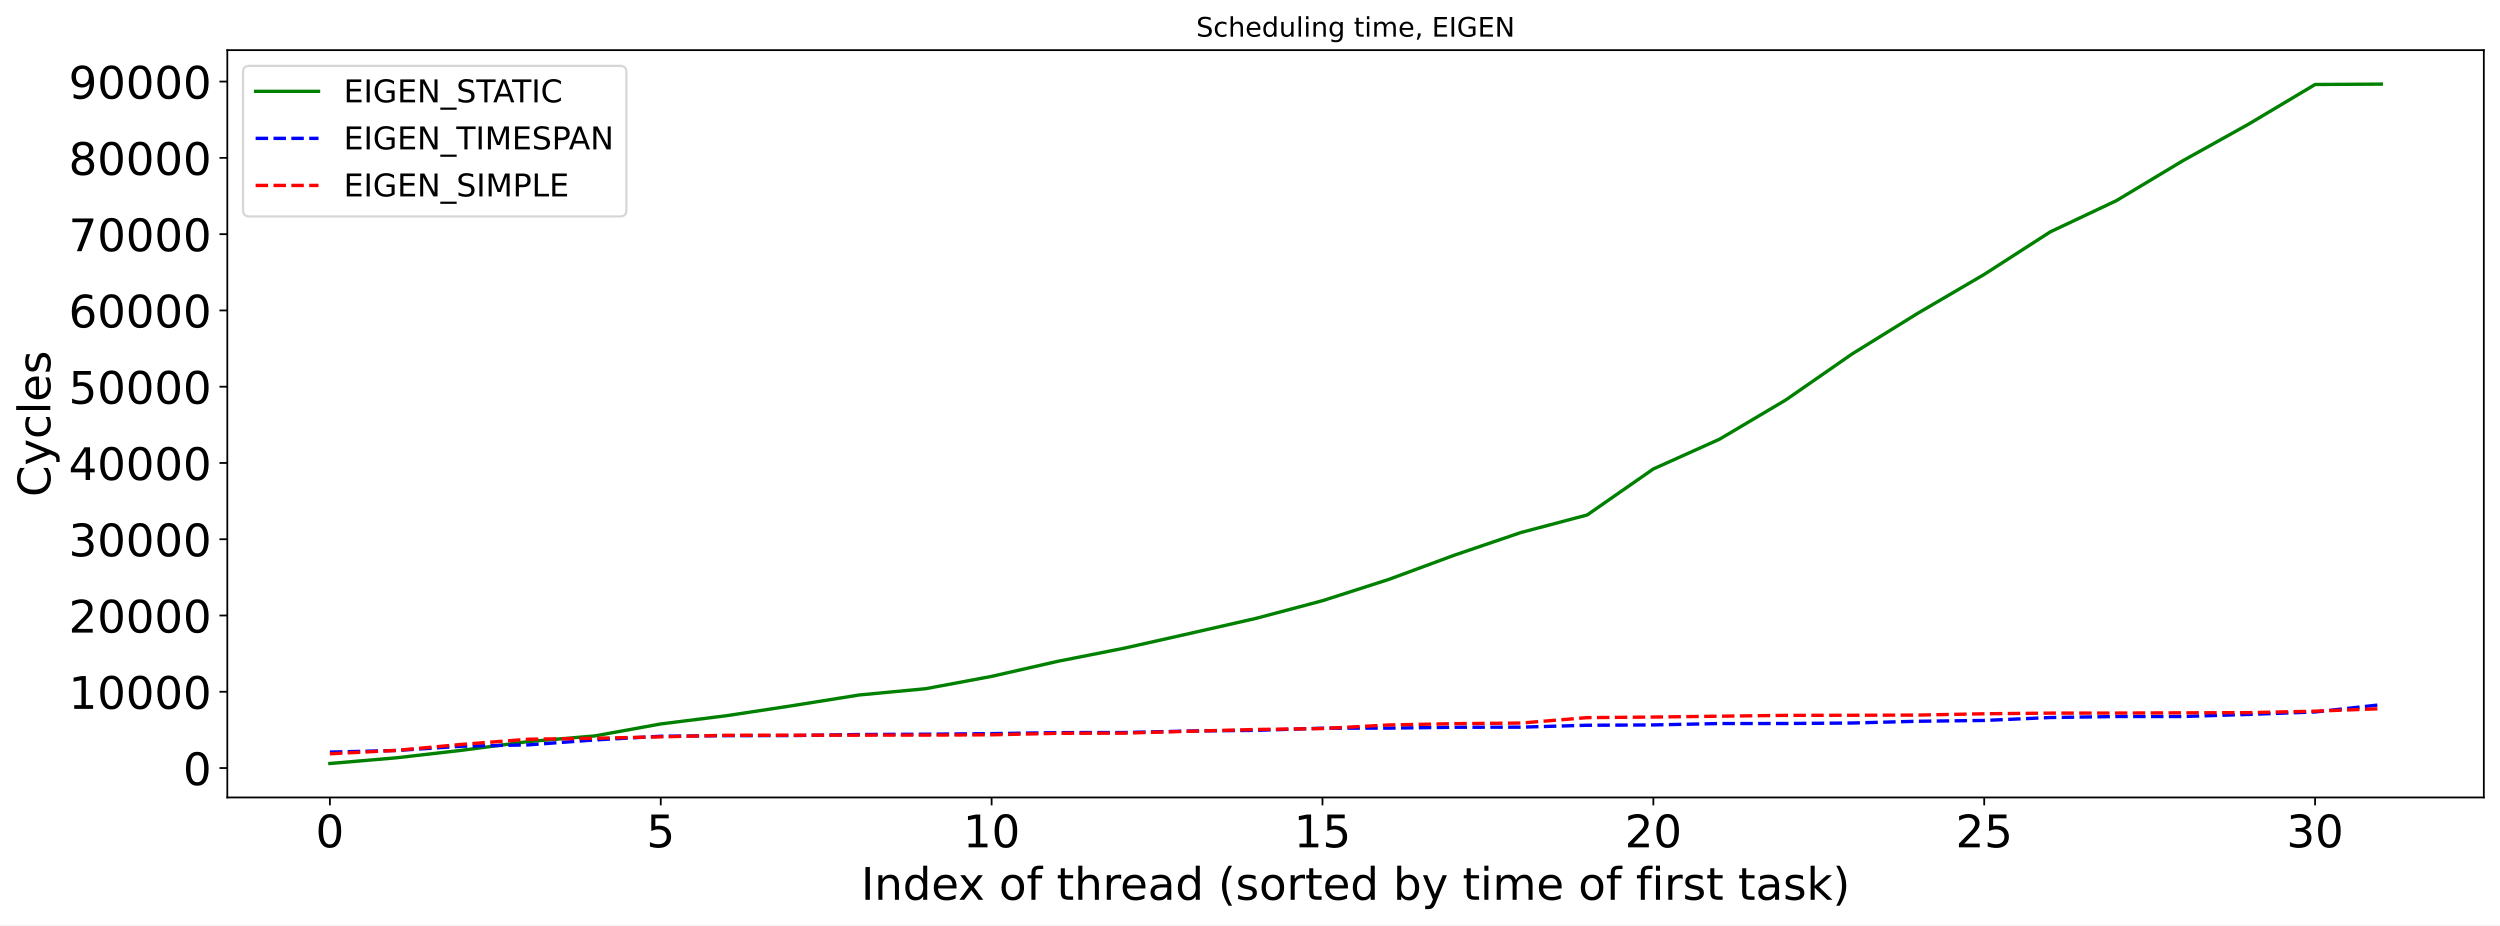
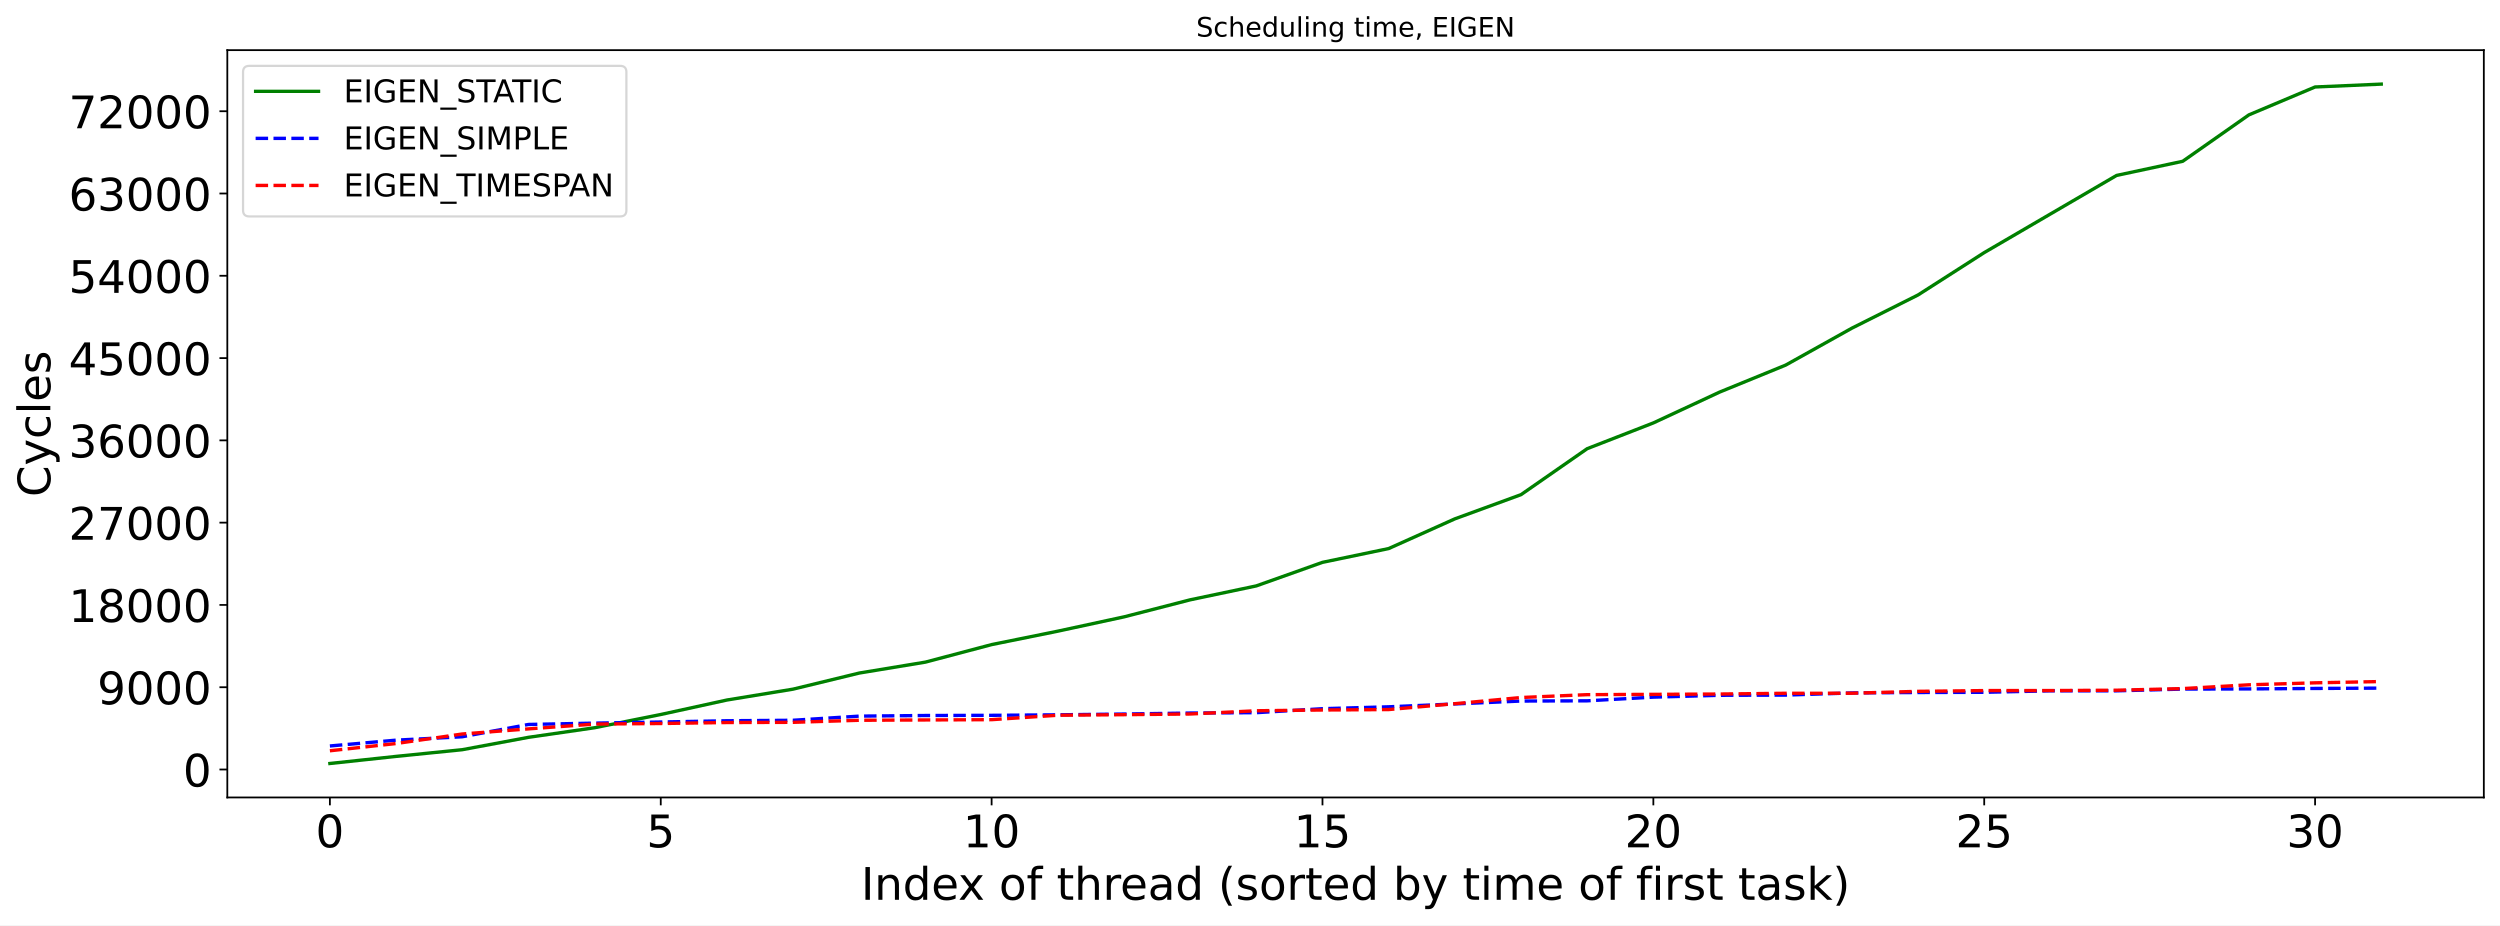
<svg xmlns="http://www.w3.org/2000/svg" xmlns:xlink="http://www.w3.org/1999/xlink" width="1112.781pt" height="411.871pt" viewBox="0 0 1112.781 411.871" version="1.1">
  <defs>
    <style type="text/css">*{stroke-linejoin: round; stroke-linecap: butt}</style>
  </defs>
  <g id="figure_1">
    <g id="patch_1">
      <path d="M 0 411.871  L 1112.781 411.871  L 1112.781 0  L 0 0  z " style="fill: #ffffff" />
    </g>
    <g id="axes_1">
      <g id="patch_2">
        <path d="M 101.181 354.958  L 1105.581 354.958  L 1105.581 22.318  L 101.181 22.318  z " style="fill: #ffffff" />
      </g>
      <g id="matplotlib.axis_1">
        <g id="xtick_1">
          <g id="line2d_1">
            <defs>
-               <path id="mc85181258d" d="M 0 0  L 0 3.5  " style="stroke: #000000; stroke-width: 0.8" />
+               <path id="mf3e3f6d892" d="M 0 0  L 0 3.5  " style="stroke: #000000; stroke-width: 0.8" />
            </defs>
            <g>
-               <use xlink:href="#mc85181258d" x="146.836" y="354.958" style="stroke: #000000; stroke-width: 0.8" />
+               <use xlink:href="#mf3e3f6d892" x="146.836" y="354.958" style="stroke: #000000; stroke-width: 0.8" />
            </g>
          </g>
          <g id="text_1">
            <g transform="translate(140.4733 377.155) scale(0.2 -0.2)">
              <defs>
                <path id="DejaVuSans-30" d="M 2034 4250  Q 1547 4250 1301 3770  Q 1056 3291 1056 2328  Q 1056 1369 1301 889  Q 1547 409 2034 409  Q 2525 409 2770 889  Q 3016 1369 3016 2328  Q 3016 3291 2770 3770  Q 2525 4250 2034 4250  z M 2034 4750  Q 2819 4750 3233 4129  Q 3647 3509 3647 2328  Q 3647 1150 3233 529  Q 2819 -91 2034 -91  Q 1250 -91 836 529  Q 422 1150 422 2328  Q 422 3509 836 4129  Q 1250 4750 2034 4750  z " transform="scale(0.015625)" />
              </defs>
              <use xlink:href="#DejaVuSans-30" />
            </g>
          </g>
        </g>
        <g id="xtick_2">
          <g id="line2d_2">
            <g>
-               <use xlink:href="#mc85181258d" x="294.109" y="354.958" style="stroke: #000000; stroke-width: 0.8" />
+               <use xlink:href="#mf3e3f6d892" x="294.109" y="354.958" style="stroke: #000000; stroke-width: 0.8" />
            </g>
          </g>
          <g id="text_2">
            <g transform="translate(287.746 377.155) scale(0.2 -0.2)">
              <defs>
                <path id="DejaVuSans-35" d="M 691 4666  L 3169 4666  L 3169 4134  L 1269 4134  L 1269 2991  Q 1406 3038 1543 3061  Q 1681 3084 1819 3084  Q 2600 3084 3056 2656  Q 3513 2228 3513 1497  Q 3513 744 3044 326  Q 2575 -91 1722 -91  Q 1428 -91 1123 -41  Q 819 9 494 109  L 494 744  Q 775 591 1075 516  Q 1375 441 1709 441  Q 2250 441 2565 725  Q 2881 1009 2881 1497  Q 2881 1984 2565 2268  Q 2250 2553 1709 2553  Q 1456 2553 1204 2497  Q 953 2441 691 2322  L 691 4666  z " transform="scale(0.015625)" />
              </defs>
              <use xlink:href="#DejaVuSans-35" />
            </g>
          </g>
        </g>
        <g id="xtick_3">
          <g id="line2d_3">
            <g>
-               <use xlink:href="#mc85181258d" x="441.381" y="354.958" style="stroke: #000000; stroke-width: 0.8" />
+               <use xlink:href="#mf3e3f6d892" x="441.381" y="354.958" style="stroke: #000000; stroke-width: 0.8" />
            </g>
          </g>
          <g id="text_3">
            <g transform="translate(428.6562 377.155) scale(0.2 -0.2)">
              <defs>
                <path id="DejaVuSans-31" d="M 794 531  L 1825 531  L 1825 4091  L 703 3866  L 703 4441  L 1819 4666  L 2450 4666  L 2450 531  L 3481 531  L 3481 0  L 794 0  L 794 531  z " transform="scale(0.015625)" />
              </defs>
              <use xlink:href="#DejaVuSans-31" />
              <use xlink:href="#DejaVuSans-30" x="63.623" />
            </g>
          </g>
        </g>
        <g id="xtick_4">
          <g id="line2d_4">
            <g>
-               <use xlink:href="#mc85181258d" x="588.654" y="354.958" style="stroke: #000000; stroke-width: 0.8" />
+               <use xlink:href="#mf3e3f6d892" x="588.654" y="354.958" style="stroke: #000000; stroke-width: 0.8" />
            </g>
          </g>
          <g id="text_4">
            <g transform="translate(575.929 377.155) scale(0.2 -0.2)">
              <use xlink:href="#DejaVuSans-31" />
              <use xlink:href="#DejaVuSans-35" x="63.623" />
            </g>
          </g>
        </g>
        <g id="xtick_5">
          <g id="line2d_5">
            <g>
-               <use xlink:href="#mc85181258d" x="735.927" y="354.958" style="stroke: #000000; stroke-width: 0.8" />
+               <use xlink:href="#mf3e3f6d892" x="735.927" y="354.958" style="stroke: #000000; stroke-width: 0.8" />
            </g>
          </g>
          <g id="text_5">
            <g transform="translate(723.2017 377.155) scale(0.2 -0.2)">
              <defs>
                <path id="DejaVuSans-32" d="M 1228 531  L 3431 531  L 3431 0  L 469 0  L 469 531  Q 828 903 1448 1529  Q 2069 2156 2228 2338  Q 2531 2678 2651 2914  Q 2772 3150 2772 3378  Q 2772 3750 2511 3984  Q 2250 4219 1831 4219  Q 1534 4219 1204 4116  Q 875 4013 500 3803  L 500 4441  Q 881 4594 1212 4672  Q 1544 4750 1819 4750  Q 2544 4750 2975 4387  Q 3406 4025 3406 3419  Q 3406 3131 3298 2873  Q 3191 2616 2906 2266  Q 2828 2175 2409 1742  Q 1991 1309 1228 531  z " transform="scale(0.015625)" />
              </defs>
              <use xlink:href="#DejaVuSans-32" />
              <use xlink:href="#DejaVuSans-30" x="63.623" />
            </g>
          </g>
        </g>
        <g id="xtick_6">
          <g id="line2d_6">
            <g>
-               <use xlink:href="#mc85181258d" x="883.199" y="354.958" style="stroke: #000000; stroke-width: 0.8" />
+               <use xlink:href="#mf3e3f6d892" x="883.199" y="354.958" style="stroke: #000000; stroke-width: 0.8" />
            </g>
          </g>
          <g id="text_6">
            <g transform="translate(870.4744 377.155) scale(0.2 -0.2)">
              <use xlink:href="#DejaVuSans-32" />
              <use xlink:href="#DejaVuSans-35" x="63.623" />
            </g>
          </g>
        </g>
        <g id="xtick_7">
          <g id="line2d_7">
            <g>
-               <use xlink:href="#mc85181258d" x="1030.472" y="354.958" style="stroke: #000000; stroke-width: 0.8" />
+               <use xlink:href="#mf3e3f6d892" x="1030.472" y="354.958" style="stroke: #000000; stroke-width: 0.8" />
            </g>
          </g>
          <g id="text_7">
            <g transform="translate(1017.747 377.155) scale(0.2 -0.2)">
              <defs>
                <path id="DejaVuSans-33" d="M 2597 2516  Q 3050 2419 3304 2112  Q 3559 1806 3559 1356  Q 3559 666 3084 287  Q 2609 -91 1734 -91  Q 1441 -91 1130 -33  Q 819 25 488 141  L 488 750  Q 750 597 1062 519  Q 1375 441 1716 441  Q 2309 441 2620 675  Q 2931 909 2931 1356  Q 2931 1769 2642 2001  Q 2353 2234 1838 2234  L 1294 2234  L 1294 2753  L 1863 2753  Q 2328 2753 2575 2939  Q 2822 3125 2822 3475  Q 2822 3834 2567 4026  Q 2313 4219 1838 4219  Q 1578 4219 1281 4162  Q 984 4106 628 3988  L 628 4550  Q 988 4650 1302 4700  Q 1616 4750 1894 4750  Q 2613 4750 3031 4423  Q 3450 4097 3450 3541  Q 3450 3153 3228 2886  Q 3006 2619 2597 2516  z " transform="scale(0.015625)" />
              </defs>
              <use xlink:href="#DejaVuSans-33" />
              <use xlink:href="#DejaVuSans-30" x="63.623" />
            </g>
          </g>
        </g>
        <g id="text_8">
          <g transform="translate(383.2609 400.5113) scale(0.2 -0.2)">
            <defs>
              <path id="DejaVuSans-49" d="M 628 4666  L 1259 4666  L 1259 0  L 628 0  L 628 4666  z " transform="scale(0.015625)" />
              <path id="DejaVuSans-6e" d="M 3513 2113  L 3513 0  L 2938 0  L 2938 2094  Q 2938 2591 2744 2837  Q 2550 3084 2163 3084  Q 1697 3084 1428 2787  Q 1159 2491 1159 1978  L 1159 0  L 581 0  L 581 3500  L 1159 3500  L 1159 2956  Q 1366 3272 1645 3428  Q 1925 3584 2291 3584  Q 2894 3584 3203 3211  Q 3513 2838 3513 2113  z " transform="scale(0.015625)" />
              <path id="DejaVuSans-64" d="M 2906 2969  L 2906 4863  L 3481 4863  L 3481 0  L 2906 0  L 2906 525  Q 2725 213 2448 61  Q 2172 -91 1784 -91  Q 1150 -91 751 415  Q 353 922 353 1747  Q 353 2572 751 3078  Q 1150 3584 1784 3584  Q 2172 3584 2448 3432  Q 2725 3281 2906 2969  z M 947 1747  Q 947 1113 1208 752  Q 1469 391 1925 391  Q 2381 391 2643 752  Q 2906 1113 2906 1747  Q 2906 2381 2643 2742  Q 2381 3103 1925 3103  Q 1469 3103 1208 2742  Q 947 2381 947 1747  z " transform="scale(0.015625)" />
              <path id="DejaVuSans-65" d="M 3597 1894  L 3597 1613  L 953 1613  Q 991 1019 1311 708  Q 1631 397 2203 397  Q 2534 397 2845 478  Q 3156 559 3463 722  L 3463 178  Q 3153 47 2828 -22  Q 2503 -91 2169 -91  Q 1331 -91 842 396  Q 353 884 353 1716  Q 353 2575 817 3079  Q 1281 3584 2069 3584  Q 2775 3584 3186 3129  Q 3597 2675 3597 1894  z M 3022 2063  Q 3016 2534 2758 2815  Q 2500 3097 2075 3097  Q 1594 3097 1305 2825  Q 1016 2553 972 2059  L 3022 2063  z " transform="scale(0.015625)" />
              <path id="DejaVuSans-78" d="M 3513 3500  L 2247 1797  L 3578 0  L 2900 0  L 1881 1375  L 863 0  L 184 0  L 1544 1831  L 300 3500  L 978 3500  L 1906 2253  L 2834 3500  L 3513 3500  z " transform="scale(0.015625)" />
              <path id="DejaVuSans-20" transform="scale(0.015625)" />
              <path id="DejaVuSans-6f" d="M 1959 3097  Q 1497 3097 1228 2736  Q 959 2375 959 1747  Q 959 1119 1226 758  Q 1494 397 1959 397  Q 2419 397 2687 759  Q 2956 1122 2956 1747  Q 2956 2369 2687 2733  Q 2419 3097 1959 3097  z M 1959 3584  Q 2709 3584 3137 3096  Q 3566 2609 3566 1747  Q 3566 888 3137 398  Q 2709 -91 1959 -91  Q 1206 -91 779 398  Q 353 888 353 1747  Q 353 2609 779 3096  Q 1206 3584 1959 3584  z " transform="scale(0.015625)" />
              <path id="DejaVuSans-66" d="M 2375 4863  L 2375 4384  L 1825 4384  Q 1516 4384 1395 4259  Q 1275 4134 1275 3809  L 1275 3500  L 2222 3500  L 2222 3053  L 1275 3053  L 1275 0  L 697 0  L 697 3053  L 147 3053  L 147 3500  L 697 3500  L 697 3744  Q 697 4328 969 4595  Q 1241 4863 1831 4863  L 2375 4863  z " transform="scale(0.015625)" />
              <path id="DejaVuSans-74" d="M 1172 4494  L 1172 3500  L 2356 3500  L 2356 3053  L 1172 3053  L 1172 1153  Q 1172 725 1289 603  Q 1406 481 1766 481  L 2356 481  L 2356 0  L 1766 0  Q 1100 0 847 248  Q 594 497 594 1153  L 594 3053  L 172 3053  L 172 3500  L 594 3500  L 594 4494  L 1172 4494  z " transform="scale(0.015625)" />
              <path id="DejaVuSans-68" d="M 3513 2113  L 3513 0  L 2938 0  L 2938 2094  Q 2938 2591 2744 2837  Q 2550 3084 2163 3084  Q 1697 3084 1428 2787  Q 1159 2491 1159 1978  L 1159 0  L 581 0  L 581 4863  L 1159 4863  L 1159 2956  Q 1366 3272 1645 3428  Q 1925 3584 2291 3584  Q 2894 3584 3203 3211  Q 3513 2838 3513 2113  z " transform="scale(0.015625)" />
              <path id="DejaVuSans-72" d="M 2631 2963  Q 2534 3019 2420 3045  Q 2306 3072 2169 3072  Q 1681 3072 1420 2755  Q 1159 2438 1159 1844  L 1159 0  L 581 0  L 581 3500  L 1159 3500  L 1159 2956  Q 1341 3275 1631 3429  Q 1922 3584 2338 3584  Q 2397 3584 2469 3576  Q 2541 3569 2628 3553  L 2631 2963  z " transform="scale(0.015625)" />
              <path id="DejaVuSans-61" d="M 2194 1759  Q 1497 1759 1228 1600  Q 959 1441 959 1056  Q 959 750 1161 570  Q 1363 391 1709 391  Q 2188 391 2477 730  Q 2766 1069 2766 1631  L 2766 1759  L 2194 1759  z M 3341 1997  L 3341 0  L 2766 0  L 2766 531  Q 2569 213 2275 61  Q 1981 -91 1556 -91  Q 1019 -91 701 211  Q 384 513 384 1019  Q 384 1609 779 1909  Q 1175 2209 1959 2209  L 2766 2209  L 2766 2266  Q 2766 2663 2505 2880  Q 2244 3097 1772 3097  Q 1472 3097 1187 3025  Q 903 2953 641 2809  L 641 3341  Q 956 3463 1253 3523  Q 1550 3584 1831 3584  Q 2591 3584 2966 3190  Q 3341 2797 3341 1997  z " transform="scale(0.015625)" />
              <path id="DejaVuSans-28" d="M 1984 4856  Q 1566 4138 1362 3434  Q 1159 2731 1159 2009  Q 1159 1288 1364 580  Q 1569 -128 1984 -844  L 1484 -844  Q 1016 -109 783 600  Q 550 1309 550 2009  Q 550 2706 781 3412  Q 1013 4119 1484 4856  L 1984 4856  z " transform="scale(0.015625)" />
              <path id="DejaVuSans-73" d="M 2834 3397  L 2834 2853  Q 2591 2978 2328 3040  Q 2066 3103 1784 3103  Q 1356 3103 1142 2972  Q 928 2841 928 2578  Q 928 2378 1081 2264  Q 1234 2150 1697 2047  L 1894 2003  Q 2506 1872 2764 1633  Q 3022 1394 3022 966  Q 3022 478 2636 193  Q 2250 -91 1575 -91  Q 1294 -91 989 -36  Q 684 19 347 128  L 347 722  Q 666 556 975 473  Q 1284 391 1588 391  Q 1994 391 2212 530  Q 2431 669 2431 922  Q 2431 1156 2273 1281  Q 2116 1406 1581 1522  L 1381 1569  Q 847 1681 609 1914  Q 372 2147 372 2553  Q 372 3047 722 3315  Q 1072 3584 1716 3584  Q 2034 3584 2315 3537  Q 2597 3491 2834 3397  z " transform="scale(0.015625)" />
              <path id="DejaVuSans-62" d="M 3116 1747  Q 3116 2381 2855 2742  Q 2594 3103 2138 3103  Q 1681 3103 1420 2742  Q 1159 2381 1159 1747  Q 1159 1113 1420 752  Q 1681 391 2138 391  Q 2594 391 2855 752  Q 3116 1113 3116 1747  z M 1159 2969  Q 1341 3281 1617 3432  Q 1894 3584 2278 3584  Q 2916 3584 3314 3078  Q 3713 2572 3713 1747  Q 3713 922 3314 415  Q 2916 -91 2278 -91  Q 1894 -91 1617 61  Q 1341 213 1159 525  L 1159 0  L 581 0  L 581 4863  L 1159 4863  L 1159 2969  z " transform="scale(0.015625)" />
              <path id="DejaVuSans-79" d="M 2059 -325  Q 1816 -950 1584 -1140  Q 1353 -1331 966 -1331  L 506 -1331  L 506 -850  L 844 -850  Q 1081 -850 1212 -737  Q 1344 -625 1503 -206  L 1606 56  L 191 3500  L 800 3500  L 1894 763  L 2988 3500  L 3597 3500  L 2059 -325  z " transform="scale(0.015625)" />
              <path id="DejaVuSans-69" d="M 603 3500  L 1178 3500  L 1178 0  L 603 0  L 603 3500  z M 603 4863  L 1178 4863  L 1178 4134  L 603 4134  L 603 4863  z " transform="scale(0.015625)" />
              <path id="DejaVuSans-6d" d="M 3328 2828  Q 3544 3216 3844 3400  Q 4144 3584 4550 3584  Q 5097 3584 5394 3201  Q 5691 2819 5691 2113  L 5691 0  L 5113 0  L 5113 2094  Q 5113 2597 4934 2840  Q 4756 3084 4391 3084  Q 3944 3084 3684 2787  Q 3425 2491 3425 1978  L 3425 0  L 2847 0  L 2847 2094  Q 2847 2600 2669 2842  Q 2491 3084 2119 3084  Q 1678 3084 1418 2786  Q 1159 2488 1159 1978  L 1159 0  L 581 0  L 581 3500  L 1159 3500  L 1159 2956  Q 1356 3278 1631 3431  Q 1906 3584 2284 3584  Q 2666 3584 2933 3390  Q 3200 3197 3328 2828  z " transform="scale(0.015625)" />
              <path id="DejaVuSans-6b" d="M 581 4863  L 1159 4863  L 1159 1991  L 2875 3500  L 3609 3500  L 1753 1863  L 3688 0  L 2938 0  L 1159 1709  L 1159 0  L 581 0  L 581 4863  z " transform="scale(0.015625)" />
              <path id="DejaVuSans-29" d="M 513 4856  L 1013 4856  Q 1481 4119 1714 3412  Q 1947 2706 1947 2009  Q 1947 1309 1714 600  Q 1481 -109 1013 -844  L 513 -844  Q 928 -128 1133 580  Q 1338 1288 1338 2009  Q 1338 2731 1133 3434  Q 928 4138 513 4856  z " transform="scale(0.015625)" />
            </defs>
            <use xlink:href="#DejaVuSans-49" />
            <use xlink:href="#DejaVuSans-6e" x="29.492" />
            <use xlink:href="#DejaVuSans-64" x="92.871" />
            <use xlink:href="#DejaVuSans-65" x="156.348" />
            <use xlink:href="#DejaVuSans-78" x="216.121" />
            <use xlink:href="#DejaVuSans-20" x="275.301" />
            <use xlink:href="#DejaVuSans-6f" x="307.088" />
            <use xlink:href="#DejaVuSans-66" x="368.27" />
            <use xlink:href="#DejaVuSans-20" x="403.475" />
            <use xlink:href="#DejaVuSans-74" x="435.262" />
            <use xlink:href="#DejaVuSans-68" x="474.471" />
            <use xlink:href="#DejaVuSans-72" x="537.85" />
            <use xlink:href="#DejaVuSans-65" x="576.713" />
            <use xlink:href="#DejaVuSans-61" x="638.236" />
            <use xlink:href="#DejaVuSans-64" x="699.516" />
            <use xlink:href="#DejaVuSans-20" x="762.992" />
            <use xlink:href="#DejaVuSans-28" x="794.779" />
            <use xlink:href="#DejaVuSans-73" x="833.793" />
            <use xlink:href="#DejaVuSans-6f" x="885.893" />
            <use xlink:href="#DejaVuSans-72" x="947.074" />
            <use xlink:href="#DejaVuSans-74" x="988.188" />
            <use xlink:href="#DejaVuSans-65" x="1027.396" />
            <use xlink:href="#DejaVuSans-64" x="1088.92" />
            <use xlink:href="#DejaVuSans-20" x="1152.396" />
            <use xlink:href="#DejaVuSans-62" x="1184.184" />
            <use xlink:href="#DejaVuSans-79" x="1247.66" />
            <use xlink:href="#DejaVuSans-20" x="1306.84" />
            <use xlink:href="#DejaVuSans-74" x="1338.627" />
            <use xlink:href="#DejaVuSans-69" x="1377.836" />
            <use xlink:href="#DejaVuSans-6d" x="1405.619" />
            <use xlink:href="#DejaVuSans-65" x="1503.031" />
            <use xlink:href="#DejaVuSans-20" x="1564.555" />
            <use xlink:href="#DejaVuSans-6f" x="1596.342" />
            <use xlink:href="#DejaVuSans-66" x="1657.523" />
            <use xlink:href="#DejaVuSans-20" x="1692.729" />
            <use xlink:href="#DejaVuSans-66" x="1724.516" />
            <use xlink:href="#DejaVuSans-69" x="1759.721" />
            <use xlink:href="#DejaVuSans-72" x="1787.504" />
            <use xlink:href="#DejaVuSans-73" x="1828.617" />
            <use xlink:href="#DejaVuSans-74" x="1880.717" />
            <use xlink:href="#DejaVuSans-20" x="1919.926" />
            <use xlink:href="#DejaVuSans-74" x="1951.713" />
            <use xlink:href="#DejaVuSans-61" x="1990.922" />
            <use xlink:href="#DejaVuSans-73" x="2052.201" />
            <use xlink:href="#DejaVuSans-6b" x="2104.301" />
            <use xlink:href="#DejaVuSans-29" x="2162.211" />
          </g>
        </g>
      </g>
      <g id="matplotlib.axis_2">
        <g id="ytick_1">
          <g id="line2d_8">
            <defs>
-               <path id="md2f8d9c52a" d="M 0 0  L -3.5 0  " style="stroke: #000000; stroke-width: 0.8" />
+               <path id="mfbad2a6fda" d="M 0 0  L -3.5 0  " style="stroke: #000000; stroke-width: 0.8" />
            </defs>
            <g>
-               <use xlink:href="#md2f8d9c52a" x="101.181" y="341.868" style="stroke: #000000; stroke-width: 0.8" />
+               <use xlink:href="#mfbad2a6fda" x="101.181" y="342.516" style="stroke: #000000; stroke-width: 0.8" />
            </g>
          </g>
          <g id="text_9">
-             <g transform="translate(81.45625 349.4668) scale(0.2 -0.2)">
+             <g transform="translate(81.45625 350.1143) scale(0.2 -0.2)">
              <use xlink:href="#DejaVuSans-30" />
            </g>
          </g>
        </g>
        <g id="ytick_2">
          <g id="line2d_9">
            <g>
-               <use xlink:href="#md2f8d9c52a" x="101.181" y="307.918" style="stroke: #000000; stroke-width: 0.8" />
+               <use xlink:href="#mfbad2a6fda" x="101.181" y="305.89" style="stroke: #000000; stroke-width: 0.8" />
            </g>
          </g>
          <g id="text_10">
-             <g transform="translate(30.55625 315.5167) scale(0.2 -0.2)">
-               <use xlink:href="#DejaVuSans-31" />
+             <g transform="translate(43.28125 313.4884) scale(0.2 -0.2)">
+               <defs>
+                 <path id="DejaVuSans-39" d="M 703 97  L 703 672  Q 941 559 1184 500  Q 1428 441 1663 441  Q 2288 441 2617 861  Q 2947 1281 2994 2138  Q 2813 1869 2534 1725  Q 2256 1581 1919 1581  Q 1219 1581 811 2004  Q 403 2428 403 3163  Q 403 3881 828 4315  Q 1253 4750 1959 4750  Q 2769 4750 3195 4129  Q 3622 3509 3622 2328  Q 3622 1225 3098 567  Q 2575 -91 1691 -91  Q 1453 -91 1209 -44  Q 966 3 703 97  z M 1959 2075  Q 2384 2075 2632 2365  Q 2881 2656 2881 3163  Q 2881 3666 2632 3958  Q 2384 4250 1959 4250  Q 1534 4250 1286 3958  Q 1038 3666 1038 3163  Q 1038 2656 1286 2365  Q 1534 2075 1959 2075  z " transform="scale(0.015625)" />
+               </defs>
+               <use xlink:href="#DejaVuSans-39" />
              <use xlink:href="#DejaVuSans-30" x="63.623" />
              <use xlink:href="#DejaVuSans-30" x="127.246" />
              <use xlink:href="#DejaVuSans-30" x="190.869" />
-               <use xlink:href="#DejaVuSans-30" x="254.492" />
            </g>
          </g>
        </g>
        <g id="ytick_3">
          <g id="line2d_10">
            <g>
-               <use xlink:href="#md2f8d9c52a" x="101.181" y="273.968" style="stroke: #000000; stroke-width: 0.8" />
+               <use xlink:href="#mfbad2a6fda" x="101.181" y="269.264" style="stroke: #000000; stroke-width: 0.8" />
            </g>
          </g>
          <g id="text_11">
-             <g transform="translate(30.55625 281.5667) scale(0.2 -0.2)">
-               <use xlink:href="#DejaVuSans-32" />
-               <use xlink:href="#DejaVuSans-30" x="63.623" />
+             <g transform="translate(30.55625 276.8625) scale(0.2 -0.2)">
+               <defs>
+                 <path id="DejaVuSans-38" d="M 2034 2216  Q 1584 2216 1326 1975  Q 1069 1734 1069 1313  Q 1069 891 1326 650  Q 1584 409 2034 409  Q 2484 409 2743 651  Q 3003 894 3003 1313  Q 3003 1734 2745 1975  Q 2488 2216 2034 2216  z M 1403 2484  Q 997 2584 770 2862  Q 544 3141 544 3541  Q 544 4100 942 4425  Q 1341 4750 2034 4750  Q 2731 4750 3128 4425  Q 3525 4100 3525 3541  Q 3525 3141 3298 2862  Q 3072 2584 2669 2484  Q 3125 2378 3379 2068  Q 3634 1759 3634 1313  Q 3634 634 3220 271  Q 2806 -91 2034 -91  Q 1263 -91 848 271  Q 434 634 434 1313  Q 434 1759 690 2068  Q 947 2378 1403 2484  z M 1172 3481  Q 1172 3119 1398 2916  Q 1625 2713 2034 2713  Q 2441 2713 2670 2916  Q 2900 3119 2900 3481  Q 2900 3844 2670 4047  Q 2441 4250 2034 4250  Q 1625 4250 1398 4047  Q 1172 3844 1172 3481  z " transform="scale(0.015625)" />
+               </defs>
+               <use xlink:href="#DejaVuSans-31" />
+               <use xlink:href="#DejaVuSans-38" x="63.623" />
              <use xlink:href="#DejaVuSans-30" x="127.246" />
              <use xlink:href="#DejaVuSans-30" x="190.869" />
              <use xlink:href="#DejaVuSans-30" x="254.492" />
            </g>
          </g>
        </g>
        <g id="ytick_4">
          <g id="line2d_11">
            <g>
-               <use xlink:href="#md2f8d9c52a" x="101.181" y="240.018" style="stroke: #000000; stroke-width: 0.8" />
+               <use xlink:href="#mfbad2a6fda" x="101.181" y="232.638" style="stroke: #000000; stroke-width: 0.8" />
            </g>
          </g>
          <g id="text_12">
-             <g transform="translate(30.55625 247.6166) scale(0.2 -0.2)">
-               <use xlink:href="#DejaVuSans-33" />
-               <use xlink:href="#DejaVuSans-30" x="63.623" />
+             <g transform="translate(30.55625 240.2365) scale(0.2 -0.2)">
+               <defs>
+                 <path id="DejaVuSans-37" d="M 525 4666  L 3525 4666  L 3525 4397  L 1831 0  L 1172 0  L 2766 4134  L 525 4134  L 525 4666  z " transform="scale(0.015625)" />
+               </defs>
+               <use xlink:href="#DejaVuSans-32" />
+               <use xlink:href="#DejaVuSans-37" x="63.623" />
              <use xlink:href="#DejaVuSans-30" x="127.246" />
              <use xlink:href="#DejaVuSans-30" x="190.869" />
              <use xlink:href="#DejaVuSans-30" x="254.492" />
            </g>
          </g>
        </g>
        <g id="ytick_5">
          <g id="line2d_12">
            <g>
-               <use xlink:href="#md2f8d9c52a" x="101.181" y="206.068" style="stroke: #000000; stroke-width: 0.8" />
+               <use xlink:href="#mfbad2a6fda" x="101.181" y="196.012" style="stroke: #000000; stroke-width: 0.8" />
            </g>
          </g>
          <g id="text_13">
-             <g transform="translate(30.55625 213.6665) scale(0.2 -0.2)">
-               <defs>
-                 <path id="DejaVuSans-34" d="M 2419 4116  L 825 1625  L 2419 1625  L 2419 4116  z M 2253 4666  L 3047 4666  L 3047 1625  L 3713 1625  L 3713 1100  L 3047 1100  L 3047 0  L 2419 0  L 2419 1100  L 313 1100  L 313 1709  L 2253 4666  z " transform="scale(0.015625)" />
-               </defs>
-               <use xlink:href="#DejaVuSans-34" />
-               <use xlink:href="#DejaVuSans-30" x="63.623" />
+             <g transform="translate(30.55625 203.6106) scale(0.2 -0.2)">
+               <defs>
+                 <path id="DejaVuSans-36" d="M 2113 2584  Q 1688 2584 1439 2293  Q 1191 2003 1191 1497  Q 1191 994 1439 701  Q 1688 409 2113 409  Q 2538 409 2786 701  Q 3034 994 3034 1497  Q 3034 2003 2786 2293  Q 2538 2584 2113 2584  z M 3366 4563  L 3366 3988  Q 3128 4100 2886 4159  Q 2644 4219 2406 4219  Q 1781 4219 1451 3797  Q 1122 3375 1075 2522  Q 1259 2794 1537 2939  Q 1816 3084 2150 3084  Q 2853 3084 3261 2657  Q 3669 2231 3669 1497  Q 3669 778 3244 343  Q 2819 -91 2113 -91  Q 1303 -91 875 529  Q 447 1150 447 2328  Q 447 3434 972 4092  Q 1497 4750 2381 4750  Q 2619 4750 2861 4703  Q 3103 4656 3366 4563  z " transform="scale(0.015625)" />
+               </defs>
+               <use xlink:href="#DejaVuSans-33" />
+               <use xlink:href="#DejaVuSans-36" x="63.623" />
              <use xlink:href="#DejaVuSans-30" x="127.246" />
              <use xlink:href="#DejaVuSans-30" x="190.869" />
              <use xlink:href="#DejaVuSans-30" x="254.492" />
            </g>
          </g>
        </g>
        <g id="ytick_6">
          <g id="line2d_13">
            <g>
-               <use xlink:href="#md2f8d9c52a" x="101.181" y="172.118" style="stroke: #000000; stroke-width: 0.8" />
+               <use xlink:href="#mfbad2a6fda" x="101.181" y="159.386" style="stroke: #000000; stroke-width: 0.8" />
            </g>
          </g>
          <g id="text_14">
-             <g transform="translate(30.55625 179.7165) scale(0.2 -0.2)">
-               <use xlink:href="#DejaVuSans-35" />
-               <use xlink:href="#DejaVuSans-30" x="63.623" />
+             <g transform="translate(30.55625 166.9846) scale(0.2 -0.2)">
+               <defs>
+                 <path id="DejaVuSans-34" d="M 2419 4116  L 825 1625  L 2419 1625  L 2419 4116  z M 2253 4666  L 3047 4666  L 3047 1625  L 3713 1625  L 3713 1100  L 3047 1100  L 3047 0  L 2419 0  L 2419 1100  L 313 1100  L 313 1709  L 2253 4666  z " transform="scale(0.015625)" />
+               </defs>
+               <use xlink:href="#DejaVuSans-34" />
+               <use xlink:href="#DejaVuSans-35" x="63.623" />
              <use xlink:href="#DejaVuSans-30" x="127.246" />
              <use xlink:href="#DejaVuSans-30" x="190.869" />
              <use xlink:href="#DejaVuSans-30" x="254.492" />
            </g>
          </g>
        </g>
        <g id="ytick_7">
          <g id="line2d_14">
            <g>
-               <use xlink:href="#md2f8d9c52a" x="101.181" y="138.168" style="stroke: #000000; stroke-width: 0.8" />
+               <use xlink:href="#mfbad2a6fda" x="101.181" y="122.76" style="stroke: #000000; stroke-width: 0.8" />
            </g>
          </g>
          <g id="text_15">
-             <g transform="translate(30.55625 145.7664) scale(0.2 -0.2)">
-               <defs>
-                 <path id="DejaVuSans-36" d="M 2113 2584  Q 1688 2584 1439 2293  Q 1191 2003 1191 1497  Q 1191 994 1439 701  Q 1688 409 2113 409  Q 2538 409 2786 701  Q 3034 994 3034 1497  Q 3034 2003 2786 2293  Q 2538 2584 2113 2584  z M 3366 4563  L 3366 3988  Q 3128 4100 2886 4159  Q 2644 4219 2406 4219  Q 1781 4219 1451 3797  Q 1122 3375 1075 2522  Q 1259 2794 1537 2939  Q 1816 3084 2150 3084  Q 2853 3084 3261 2657  Q 3669 2231 3669 1497  Q 3669 778 3244 343  Q 2819 -91 2113 -91  Q 1303 -91 875 529  Q 447 1150 447 2328  Q 447 3434 972 4092  Q 1497 4750 2381 4750  Q 2619 4750 2861 4703  Q 3103 4656 3366 4563  z " transform="scale(0.015625)" />
-               </defs>
-               <use xlink:href="#DejaVuSans-36" />
-               <use xlink:href="#DejaVuSans-30" x="63.623" />
+             <g transform="translate(30.55625 130.3587) scale(0.2 -0.2)">
+               <use xlink:href="#DejaVuSans-35" />
+               <use xlink:href="#DejaVuSans-34" x="63.623" />
              <use xlink:href="#DejaVuSans-30" x="127.246" />
              <use xlink:href="#DejaVuSans-30" x="190.869" />
              <use xlink:href="#DejaVuSans-30" x="254.492" />
            </g>
          </g>
        </g>
        <g id="ytick_8">
          <g id="line2d_15">
            <g>
-               <use xlink:href="#md2f8d9c52a" x="101.181" y="104.218" style="stroke: #000000; stroke-width: 0.8" />
+               <use xlink:href="#mfbad2a6fda" x="101.181" y="86.134" style="stroke: #000000; stroke-width: 0.8" />
            </g>
          </g>
          <g id="text_16">
-             <g transform="translate(30.55625 111.8163) scale(0.2 -0.2)">
-               <defs>
-                 <path id="DejaVuSans-37" d="M 525 4666  L 3525 4666  L 3525 4397  L 1831 0  L 1172 0  L 2766 4134  L 525 4134  L 525 4666  z " transform="scale(0.015625)" />
-               </defs>
-               <use xlink:href="#DejaVuSans-37" />
-               <use xlink:href="#DejaVuSans-30" x="63.623" />
+             <g transform="translate(30.55625 93.73278) scale(0.2 -0.2)">
+               <use xlink:href="#DejaVuSans-36" />
+               <use xlink:href="#DejaVuSans-33" x="63.623" />
              <use xlink:href="#DejaVuSans-30" x="127.246" />
              <use xlink:href="#DejaVuSans-30" x="190.869" />
              <use xlink:href="#DejaVuSans-30" x="254.492" />
            </g>
          </g>
        </g>
        <g id="ytick_9">
          <g id="line2d_16">
            <g>
-               <use xlink:href="#md2f8d9c52a" x="101.181" y="70.268" style="stroke: #000000; stroke-width: 0.8" />
+               <use xlink:href="#mfbad2a6fda" x="101.181" y="49.508" style="stroke: #000000; stroke-width: 0.8" />
            </g>
          </g>
          <g id="text_17">
-             <g transform="translate(30.55625 77.86627) scale(0.2 -0.2)">
-               <defs>
-                 <path id="DejaVuSans-38" d="M 2034 2216  Q 1584 2216 1326 1975  Q 1069 1734 1069 1313  Q 1069 891 1326 650  Q 1584 409 2034 409  Q 2484 409 2743 651  Q 3003 894 3003 1313  Q 3003 1734 2745 1975  Q 2488 2216 2034 2216  z M 1403 2484  Q 997 2584 770 2862  Q 544 3141 544 3541  Q 544 4100 942 4425  Q 1341 4750 2034 4750  Q 2731 4750 3128 4425  Q 3525 4100 3525 3541  Q 3525 3141 3298 2862  Q 3072 2584 2669 2484  Q 3125 2378 3379 2068  Q 3634 1759 3634 1313  Q 3634 634 3220 271  Q 2806 -91 2034 -91  Q 1263 -91 848 271  Q 434 634 434 1313  Q 434 1759 690 2068  Q 947 2378 1403 2484  z M 1172 3481  Q 1172 3119 1398 2916  Q 1625 2713 2034 2713  Q 2441 2713 2670 2916  Q 2900 3119 2900 3481  Q 2900 3844 2670 4047  Q 2441 4250 2034 4250  Q 1625 4250 1398 4047  Q 1172 3844 1172 3481  z " transform="scale(0.015625)" />
-               </defs>
-               <use xlink:href="#DejaVuSans-38" />
-               <use xlink:href="#DejaVuSans-30" x="63.623" />
-               <use xlink:href="#DejaVuSans-30" x="127.246" />
-               <use xlink:href="#DejaVuSans-30" x="190.869" />
-               <use xlink:href="#DejaVuSans-30" x="254.492" />
-             </g>
-           </g>
-         </g>
-         <g id="ytick_10">
-           <g id="line2d_17">
-             <g>
-               <use xlink:href="#md2f8d9c52a" x="101.181" y="36.318" style="stroke: #000000; stroke-width: 0.8" />
-             </g>
-           </g>
-           <g id="text_18">
-             <g transform="translate(30.55625 43.91621) scale(0.2 -0.2)">
-               <defs>
-                 <path id="DejaVuSans-39" d="M 703 97  L 703 672  Q 941 559 1184 500  Q 1428 441 1663 441  Q 2288 441 2617 861  Q 2947 1281 2994 2138  Q 2813 1869 2534 1725  Q 2256 1581 1919 1581  Q 1219 1581 811 2004  Q 403 2428 403 3163  Q 403 3881 828 4315  Q 1253 4750 1959 4750  Q 2769 4750 3195 4129  Q 3622 3509 3622 2328  Q 3622 1225 3098 567  Q 2575 -91 1691 -91  Q 1453 -91 1209 -44  Q 966 3 703 97  z M 1959 2075  Q 2384 2075 2632 2365  Q 2881 2656 2881 3163  Q 2881 3666 2632 3958  Q 2384 4250 1959 4250  Q 1534 4250 1286 3958  Q 1038 3666 1038 3163  Q 1038 2656 1286 2365  Q 1534 2075 1959 2075  z " transform="scale(0.015625)" />
-               </defs>
-               <use xlink:href="#DejaVuSans-39" />
-               <use xlink:href="#DejaVuSans-30" x="63.623" />
-               <use xlink:href="#DejaVuSans-30" x="127.246" />
-               <use xlink:href="#DejaVuSans-30" x="190.869" />
-               <use xlink:href="#DejaVuSans-30" x="254.492" />
-             </g>
-           </g>
-         </g>
-         <g id="text_19">
+             <g transform="translate(30.55625 57.10684) scale(0.2 -0.2)">
+               <use xlink:href="#DejaVuSans-37" />
+               <use xlink:href="#DejaVuSans-32" x="63.623" />
+               <use xlink:href="#DejaVuSans-30" x="127.246" />
+               <use xlink:href="#DejaVuSans-30" x="190.869" />
+               <use xlink:href="#DejaVuSans-30" x="254.492" />
+             </g>
+           </g>
+         </g>
+         <g id="text_18">
          <g transform="translate(22.39688 221.1788) rotate(-90) scale(0.2 -0.2)">
            <defs>
              <path id="DejaVuSans-43" d="M 4122 4306  L 4122 3641  Q 3803 3938 3442 4084  Q 3081 4231 2675 4231  Q 1875 4231 1450 3742  Q 1025 3253 1025 2328  Q 1025 1406 1450 917  Q 1875 428 2675 428  Q 3081 428 3442 575  Q 3803 722 4122 1019  L 4122 359  Q 3791 134 3420 21  Q 3050 -91 2638 -91  Q 1578 -91 968 557  Q 359 1206 359 2328  Q 359 3453 968 4101  Q 1578 4750 2638 4750  Q 3056 4750 3426 4639  Q 3797 4528 4122 4306  z " transform="scale(0.015625)" />
              <path id="DejaVuSans-63" d="M 3122 3366  L 3122 2828  Q 2878 2963 2633 3030  Q 2388 3097 2138 3097  Q 1578 3097 1268 2742  Q 959 2388 959 1747  Q 959 1106 1268 751  Q 1578 397 2138 397  Q 2388 397 2633 464  Q 2878 531 3122 666  L 3122 134  Q 2881 22 2623 -34  Q 2366 -91 2075 -91  Q 1284 -91 818 406  Q 353 903 353 1747  Q 353 2603 823 3093  Q 1294 3584 2113 3584  Q 2378 3584 2631 3529  Q 2884 3475 3122 3366  z " transform="scale(0.015625)" />
              <path id="DejaVuSans-6c" d="M 603 4863  L 1178 4863  L 1178 0  L 603 0  L 603 4863  z " transform="scale(0.015625)" />
            </defs>
            <use xlink:href="#DejaVuSans-43" />
            <use xlink:href="#DejaVuSans-79" x="69.824" />
            <use xlink:href="#DejaVuSans-63" x="129.004" />
            <use xlink:href="#DejaVuSans-6c" x="183.984" />
            <use xlink:href="#DejaVuSans-65" x="211.768" />
            <use xlink:href="#DejaVuSans-73" x="273.291" />
          </g>
        </g>
      </g>
+       <g id="line2d_17">
+         <path d="M 146.836 339.838  L 176.29 336.68  L 205.745 333.701  L 235.199 328.199  L 264.654 323.926  L 294.109 318.033  L 323.563 311.587  L 353.018 306.745  L 382.472 299.582  L 411.927 294.715  L 441.381 286.918  L 470.836 280.944  L 500.29 274.579  L 529.745 266.993  L 559.199 260.791  L 588.654 250.308  L 618.109 244.171  L 647.563 230.953  L 677.018 220.177  L 706.472 199.715  L 735.927 188.247  L 765.381 174.541  L 794.836 162.503  L 824.29 146.071  L 853.745 131.29  L 883.199 112.44  L 912.654 95.258  L 942.109 78.093  L 971.563 71.785  L 1001.018 51.128  L 1030.472 38.716  L 1059.927 37.438  " clip-path="url(#pdb2fd9d2ec)" style="fill: none; stroke: #008000; stroke-width: 1.5; stroke-linecap: square" />
+       </g>
      <g id="line2d_18">
-         <path d="M 146.836 339.838  L 176.29 337.319  L 205.745 333.931  L 235.199 330.074  L 264.654 327.575  L 294.109 322.232  L 323.563 318.538  L 353.018 314.05  L 382.472 309.337  L 411.927 306.56  L 441.381 301.06  L 470.836 294.352  L 500.29 288.533  L 529.745 281.919  L 559.199 275.204  L 588.654 267.382  L 618.109 257.923  L 647.563 247.039  L 677.018 237.017  L 706.472 229.215  L 735.927 208.73  L 765.381 195.489  L 794.836 178.046  L 824.29 157.615  L 853.745 139.37  L 883.199 122.137  L 912.654 103.179  L 942.109 89.273  L 971.563 71.572  L 1001.018 55.167  L 1030.472 37.608  L 1059.927 37.438  " clip-path="url(#p75be76eb18)" style="fill: none; stroke: #008000; stroke-width: 1.5; stroke-linecap: square" />
+         <path d="M 146.836 332.041  L 176.29 329.453  L 205.745 327.947  L 235.199 322.469  L 264.654 321.867  L 294.109 321.379  L 323.563 320.817  L 353.018 320.597  L 382.472 318.758  L 411.927 318.481  L 441.381 318.4  L 470.836 318.172  L 500.29 317.822  L 529.745 317.382  L 559.199 317.22  L 588.654 315.445  L 618.109 314.607  L 647.563 313.337  L 677.018 312.043  L 706.472 311.945  L 735.927 310.309  L 765.381 309.487  L 794.836 309.398  L 824.29 308.429  L 853.745 308.242  L 883.199 308.153  L 912.654 307.501  L 942.109 307.493  L 971.563 306.72  L 1001.018 306.647  L 1030.472 306.435  L 1059.927 306.289  " clip-path="url(#pdb2fd9d2ec)" style="fill: none; stroke-dasharray: 5.55,2.4; stroke-dashoffset: 0; stroke: #0000ff; stroke-width: 1.5" />
      </g>
      <g id="line2d_19">
-         <path d="M 146.836 334.766  L 176.29 334.06  L 205.745 332.145  L 235.199 331.548  L 264.654 329.361  L 294.109 327.711  L 323.563 327.46  L 353.018 327.406  L 382.472 326.944  L 411.927 326.808  L 441.381 326.55  L 470.836 326.095  L 500.29 326.054  L 529.745 325.389  L 559.199 325.09  L 588.654 324.126  L 618.109 324.092  L 647.563 323.712  L 677.018 323.664  L 706.472 322.822  L 735.927 322.673  L 765.381 322.055  L 794.836 322.042  L 824.29 321.824  L 853.745 321.037  L 883.199 320.683  L 912.654 319.38  L 942.109 318.932  L 971.563 318.925  L 1001.018 317.995  L 1030.472 316.901  L 1059.927 313.656  " clip-path="url(#p75be76eb18)" style="fill: none; stroke-dasharray: 5.55,2.4; stroke-dashoffset: 0; stroke: #0000ff; stroke-width: 1.5" />
-       </g>
-       <g id="line2d_20">
-         <path d="M 146.836 335.52  L 176.29 334.019  L 205.745 331.317  L 235.199 329.035  L 264.654 328.614  L 294.109 327.976  L 323.563 327.27  L 353.018 327.263  L 382.472 327.229  L 411.927 327.202  L 441.381 327.08  L 470.836 326.407  L 500.29 326.34  L 529.745 325.477  L 559.199 324.696  L 588.654 324.289  L 618.109 322.693  L 647.563 322.103  L 677.018 321.838  L 706.472 319.427  L 735.927 319.163  L 765.381 318.789  L 794.836 318.416  L 824.29 318.368  L 853.745 318.287  L 883.199 317.709  L 912.654 317.418  L 942.109 317.39  L 971.563 317.282  L 1001.018 317.207  L 1030.472 316.555  L 1059.927 315.442  " clip-path="url(#p75be76eb18)" style="fill: none; stroke-dasharray: 5.55,2.4; stroke-dashoffset: 0; stroke: #ff0000; stroke-width: 1.5" />
+         <path d="M 146.836 334.181  L 176.29 330.958  L 205.745 326.71  L 235.199 324.439  L 264.654 322.298  L 294.109 322.038  L 323.563 321.607  L 353.018 321.517  L 382.472 320.605  L 411.927 320.459  L 441.381 320.337  L 470.836 318.367  L 500.29 318.115  L 529.745 317.814  L 559.199 316.365  L 588.654 316.031  L 618.109 315.836  L 647.563 313.223  L 677.018 310.472  L 706.472 309.203  L 735.927 309.064  L 765.381 308.918  L 794.836 308.584  L 824.29 308.568  L 853.745 307.721  L 883.199 307.388  L 912.654 307.371  L 942.109 307.225  L 971.563 306.5  L 1001.018 304.816  L 1030.472 303.937  L 1059.927 303.359  " clip-path="url(#pdb2fd9d2ec)" style="fill: none; stroke-dasharray: 5.55,2.4; stroke-dashoffset: 0; stroke: #ff0000; stroke-width: 1.5" />
      </g>
      <g id="patch_3">
        <path d="M 101.181 354.958  L 101.181 22.318  " style="fill: none; stroke: #000000; stroke-width: 0.8; stroke-linejoin: miter; stroke-linecap: square" />
      </g>
      <g id="patch_4">
        <path d="M 1105.581 354.958  L 1105.581 22.318  " style="fill: none; stroke: #000000; stroke-width: 0.8; stroke-linejoin: miter; stroke-linecap: square" />
      </g>
      <g id="patch_5">
        <path d="M 101.181 354.958  L 1105.581 354.958  " style="fill: none; stroke: #000000; stroke-width: 0.8; stroke-linejoin: miter; stroke-linecap: square" />
      </g>
      <g id="patch_6">
        <path d="M 101.181 22.318  L 1105.581 22.318  " style="fill: none; stroke: #000000; stroke-width: 0.8; stroke-linejoin: miter; stroke-linecap: square" />
      </g>
-       <g id="text_20">
+       <g id="text_19">
        <g transform="translate(532.4556 16.31812) scale(0.12 -0.12)">
          <defs>
            <path id="DejaVuSans-53" d="M 3425 4513  L 3425 3897  Q 3066 4069 2747 4153  Q 2428 4238 2131 4238  Q 1616 4238 1336 4038  Q 1056 3838 1056 3469  Q 1056 3159 1242 3001  Q 1428 2844 1947 2747  L 2328 2669  Q 3034 2534 3370 2195  Q 3706 1856 3706 1288  Q 3706 609 3251 259  Q 2797 -91 1919 -91  Q 1588 -91 1214 -16  Q 841 59 441 206  L 441 856  Q 825 641 1194 531  Q 1563 422 1919 422  Q 2459 422 2753 634  Q 3047 847 3047 1241  Q 3047 1584 2836 1778  Q 2625 1972 2144 2069  L 1759 2144  Q 1053 2284 737 2584  Q 422 2884 422 3419  Q 422 4038 858 4394  Q 1294 4750 2059 4750  Q 2388 4750 2728 4690  Q 3069 4631 3425 4513  z " transform="scale(0.015625)" />
            <path id="DejaVuSans-75" d="M 544 1381  L 544 3500  L 1119 3500  L 1119 1403  Q 1119 906 1312 657  Q 1506 409 1894 409  Q 2359 409 2629 706  Q 2900 1003 2900 1516  L 2900 3500  L 3475 3500  L 3475 0  L 2900 0  L 2900 538  Q 2691 219 2414 64  Q 2138 -91 1772 -91  Q 1169 -91 856 284  Q 544 659 544 1381  z M 1991 3584  L 1991 3584  z " transform="scale(0.015625)" />
            <path id="DejaVuSans-67" d="M 2906 1791  Q 2906 2416 2648 2759  Q 2391 3103 1925 3103  Q 1463 3103 1205 2759  Q 947 2416 947 1791  Q 947 1169 1205 825  Q 1463 481 1925 481  Q 2391 481 2648 825  Q 2906 1169 2906 1791  z M 3481 434  Q 3481 -459 3084 -895  Q 2688 -1331 1869 -1331  Q 1566 -1331 1297 -1286  Q 1028 -1241 775 -1147  L 775 -588  Q 1028 -725 1275 -790  Q 1522 -856 1778 -856  Q 2344 -856 2625 -561  Q 2906 -266 2906 331  L 2906 616  Q 2728 306 2450 153  Q 2172 0 1784 0  Q 1141 0 747 490  Q 353 981 353 1791  Q 353 2603 747 3093  Q 1141 3584 1784 3584  Q 2172 3584 2450 3431  Q 2728 3278 2906 2969  L 2906 3500  L 3481 3500  L 3481 434  z " transform="scale(0.015625)" />
            <path id="DejaVuSans-2c" d="M 750 794  L 1409 794  L 1409 256  L 897 -744  L 494 -744  L 750 256  L 750 794  z " transform="scale(0.015625)" />
            <path id="DejaVuSans-45" d="M 628 4666  L 3578 4666  L 3578 4134  L 1259 4134  L 1259 2753  L 3481 2753  L 3481 2222  L 1259 2222  L 1259 531  L 3634 531  L 3634 0  L 628 0  L 628 4666  z " transform="scale(0.015625)" />
            <path id="DejaVuSans-47" d="M 3809 666  L 3809 1919  L 2778 1919  L 2778 2438  L 4434 2438  L 4434 434  Q 4069 175 3628 42  Q 3188 -91 2688 -91  Q 1594 -91 976 548  Q 359 1188 359 2328  Q 359 3472 976 4111  Q 1594 4750 2688 4750  Q 3144 4750 3555 4637  Q 3966 4525 4313 4306  L 4313 3634  Q 3963 3931 3569 4081  Q 3175 4231 2741 4231  Q 1884 4231 1454 3753  Q 1025 3275 1025 2328  Q 1025 1384 1454 906  Q 1884 428 2741 428  Q 3075 428 3337 486  Q 3600 544 3809 666  z " transform="scale(0.015625)" />
            <path id="DejaVuSans-4e" d="M 628 4666  L 1478 4666  L 3547 763  L 3547 4666  L 4159 4666  L 4159 0  L 3309 0  L 1241 3903  L 1241 0  L 628 0  L 628 4666  z " transform="scale(0.015625)" />
          </defs>
          <use xlink:href="#DejaVuSans-53" />
          <use xlink:href="#DejaVuSans-63" x="63.477" />
          <use xlink:href="#DejaVuSans-68" x="118.457" />
          <use xlink:href="#DejaVuSans-65" x="181.836" />
          <use xlink:href="#DejaVuSans-64" x="243.359" />
          <use xlink:href="#DejaVuSans-75" x="306.836" />
          <use xlink:href="#DejaVuSans-6c" x="370.215" />
          <use xlink:href="#DejaVuSans-69" x="397.998" />
          <use xlink:href="#DejaVuSans-6e" x="425.781" />
          <use xlink:href="#DejaVuSans-67" x="489.16" />
          <use xlink:href="#DejaVuSans-20" x="552.637" />
          <use xlink:href="#DejaVuSans-74" x="584.424" />
          <use xlink:href="#DejaVuSans-69" x="623.633" />
          <use xlink:href="#DejaVuSans-6d" x="651.416" />
          <use xlink:href="#DejaVuSans-65" x="748.828" />
          <use xlink:href="#DejaVuSans-2c" x="810.352" />
          <use xlink:href="#DejaVuSans-20" x="842.139" />
          <use xlink:href="#DejaVuSans-45" x="873.926" />
          <use xlink:href="#DejaVuSans-49" x="937.109" />
          <use xlink:href="#DejaVuSans-47" x="966.602" />
          <use xlink:href="#DejaVuSans-45" x="1044.092" />
          <use xlink:href="#DejaVuSans-4e" x="1107.275" />
        </g>
      </g>
      <g id="legend_1">
        <g id="patch_7">
          <path d="M 110.981 96.334  L 276.019 96.334  Q 278.819 96.334 278.819 93.534  L 278.819 32.118  Q 278.819 29.318 276.019 29.318  L 110.981 29.318  Q 108.181 29.318 108.181 32.118  L 108.181 93.534  Q 108.181 96.334 110.981 96.334  z " style="fill: #ffffff; opacity: 0.8; stroke: #cccccc; stroke-linejoin: miter" />
        </g>
-         <g id="line2d_21">
+         <g id="line2d_20">
          <path d="M 113.781 40.656  L 127.781 40.656  L 141.781 40.656  " style="fill: none; stroke: #008000; stroke-width: 1.5; stroke-linecap: square" />
        </g>
-         <g id="text_21">
+         <g id="text_20">
          <g transform="translate(152.9812 45.55594) scale(0.14 -0.14)">
            <defs>
              <path id="DejaVuSans-5f" d="M 3263 -1063  L 3263 -1509  L -63 -1509  L -63 -1063  L 3263 -1063  z " transform="scale(0.015625)" />
              <path id="DejaVuSans-54" d="M -19 4666  L 3928 4666  L 3928 4134  L 2272 4134  L 2272 0  L 1638 0  L 1638 4134  L -19 4134  L -19 4666  z " transform="scale(0.015625)" />
              <path id="DejaVuSans-41" d="M 2188 4044  L 1331 1722  L 3047 1722  L 2188 4044  z M 1831 4666  L 2547 4666  L 4325 0  L 3669 0  L 3244 1197  L 1141 1197  L 716 0  L 50 0  L 1831 4666  z " transform="scale(0.015625)" />
            </defs>
            <use xlink:href="#DejaVuSans-45" />
            <use xlink:href="#DejaVuSans-49" x="63.184" />
            <use xlink:href="#DejaVuSans-47" x="92.676" />
            <use xlink:href="#DejaVuSans-45" x="170.166" />
            <use xlink:href="#DejaVuSans-4e" x="233.35" />
            <use xlink:href="#DejaVuSans-5f" x="308.154" />
            <use xlink:href="#DejaVuSans-53" x="358.154" />
            <use xlink:href="#DejaVuSans-54" x="421.631" />
            <use xlink:href="#DejaVuSans-41" x="474.965" />
            <use xlink:href="#DejaVuSans-54" x="535.623" />
            <use xlink:href="#DejaVuSans-49" x="596.707" />
            <use xlink:href="#DejaVuSans-43" x="626.199" />
          </g>
        </g>
-         <g id="line2d_22">
+         <g id="line2d_21">
          <path d="M 113.781 61.595  L 127.781 61.595  L 141.781 61.595  " style="fill: none; stroke-dasharray: 5.55,2.4; stroke-dashoffset: 0; stroke: #0000ff; stroke-width: 1.5" />
        </g>
-         <g id="text_22">
+         <g id="text_21">
          <g transform="translate(152.9812 66.49469) scale(0.14 -0.14)">
            <defs>
              <path id="DejaVuSans-4d" d="M 628 4666  L 1569 4666  L 2759 1491  L 3956 4666  L 4897 4666  L 4897 0  L 4281 0  L 4281 4097  L 3078 897  L 2444 897  L 1241 4097  L 1241 0  L 628 0  L 628 4666  z " transform="scale(0.015625)" />
              <path id="DejaVuSans-50" d="M 1259 4147  L 1259 2394  L 2053 2394  Q 2494 2394 2734 2622  Q 2975 2850 2975 3272  Q 2975 3691 2734 3919  Q 2494 4147 2053 4147  L 1259 4147  z M 628 4666  L 2053 4666  Q 2838 4666 3239 4311  Q 3641 3956 3641 3272  Q 3641 2581 3239 2228  Q 2838 1875 2053 1875  L 1259 1875  L 1259 0  L 628 0  L 628 4666  z " transform="scale(0.015625)" />
+               <path id="DejaVuSans-4c" d="M 628 4666  L 1259 4666  L 1259 531  L 3531 531  L 3531 0  L 628 0  L 628 4666  z " transform="scale(0.015625)" />
            </defs>
+             <use xlink:href="#DejaVuSans-45" />
+             <use xlink:href="#DejaVuSans-49" x="63.184" />
+             <use xlink:href="#DejaVuSans-47" x="92.676" />
+             <use xlink:href="#DejaVuSans-45" x="170.166" />
+             <use xlink:href="#DejaVuSans-4e" x="233.35" />
+             <use xlink:href="#DejaVuSans-5f" x="308.154" />
+             <use xlink:href="#DejaVuSans-53" x="358.154" />
+             <use xlink:href="#DejaVuSans-49" x="421.631" />
+             <use xlink:href="#DejaVuSans-4d" x="451.123" />
+             <use xlink:href="#DejaVuSans-50" x="537.402" />
+             <use xlink:href="#DejaVuSans-4c" x="597.705" />
+             <use xlink:href="#DejaVuSans-45" x="653.418" />
+           </g>
+         </g>
+         <g id="line2d_22">
+           <path d="M 113.781 82.533  L 127.781 82.533  L 141.781 82.533  " style="fill: none; stroke-dasharray: 5.55,2.4; stroke-dashoffset: 0; stroke: #ff0000; stroke-width: 1.5" />
+         </g>
+         <g id="text_22">
+           <g transform="translate(152.9812 87.43344) scale(0.14 -0.14)">
            <use xlink:href="#DejaVuSans-45" />
            <use xlink:href="#DejaVuSans-49" x="63.184" />
            <use xlink:href="#DejaVuSans-47" x="92.676" />
            <use xlink:href="#DejaVuSans-45" x="170.166" />
            <use xlink:href="#DejaVuSans-4e" x="233.35" />
            <use xlink:href="#DejaVuSans-5f" x="308.154" />
            <use xlink:href="#DejaVuSans-54" x="358.154" />
            <use xlink:href="#DejaVuSans-49" x="419.238" />
            <use xlink:href="#DejaVuSans-4d" x="448.73" />
            <use xlink:href="#DejaVuSans-45" x="535.01" />
            <use xlink:href="#DejaVuSans-53" x="598.193" />
            <use xlink:href="#DejaVuSans-50" x="661.67" />
            <use xlink:href="#DejaVuSans-41" x="715.598" />
            <use xlink:href="#DejaVuSans-4e" x="784.006" />
          </g>
        </g>
-         <g id="line2d_23">
-           <path d="M 113.781 82.533  L 127.781 82.533  L 141.781 82.533  " style="fill: none; stroke-dasharray: 5.55,2.4; stroke-dashoffset: 0; stroke: #ff0000; stroke-width: 1.5" />
-         </g>
-         <g id="text_23">
-           <g transform="translate(152.9812 87.43344) scale(0.14 -0.14)">
-             <defs>
-               <path id="DejaVuSans-4c" d="M 628 4666  L 1259 4666  L 1259 531  L 3531 531  L 3531 0  L 628 0  L 628 4666  z " transform="scale(0.015625)" />
-             </defs>
-             <use xlink:href="#DejaVuSans-45" />
-             <use xlink:href="#DejaVuSans-49" x="63.184" />
-             <use xlink:href="#DejaVuSans-47" x="92.676" />
-             <use xlink:href="#DejaVuSans-45" x="170.166" />
-             <use xlink:href="#DejaVuSans-4e" x="233.35" />
-             <use xlink:href="#DejaVuSans-5f" x="308.154" />
-             <use xlink:href="#DejaVuSans-53" x="358.154" />
-             <use xlink:href="#DejaVuSans-49" x="421.631" />
-             <use xlink:href="#DejaVuSans-4d" x="451.123" />
-             <use xlink:href="#DejaVuSans-50" x="537.402" />
-             <use xlink:href="#DejaVuSans-4c" x="597.705" />
-             <use xlink:href="#DejaVuSans-45" x="653.418" />
-           </g>
-         </g>
      </g>
    </g>
  </g>
  <defs>
-     <clipPath id="p75be76eb18">
+     <clipPath id="pdb2fd9d2ec">
      <rect x="101.181" y="22.318" width="1004.4" height="332.64" />
    </clipPath>
  </defs>
</svg>
